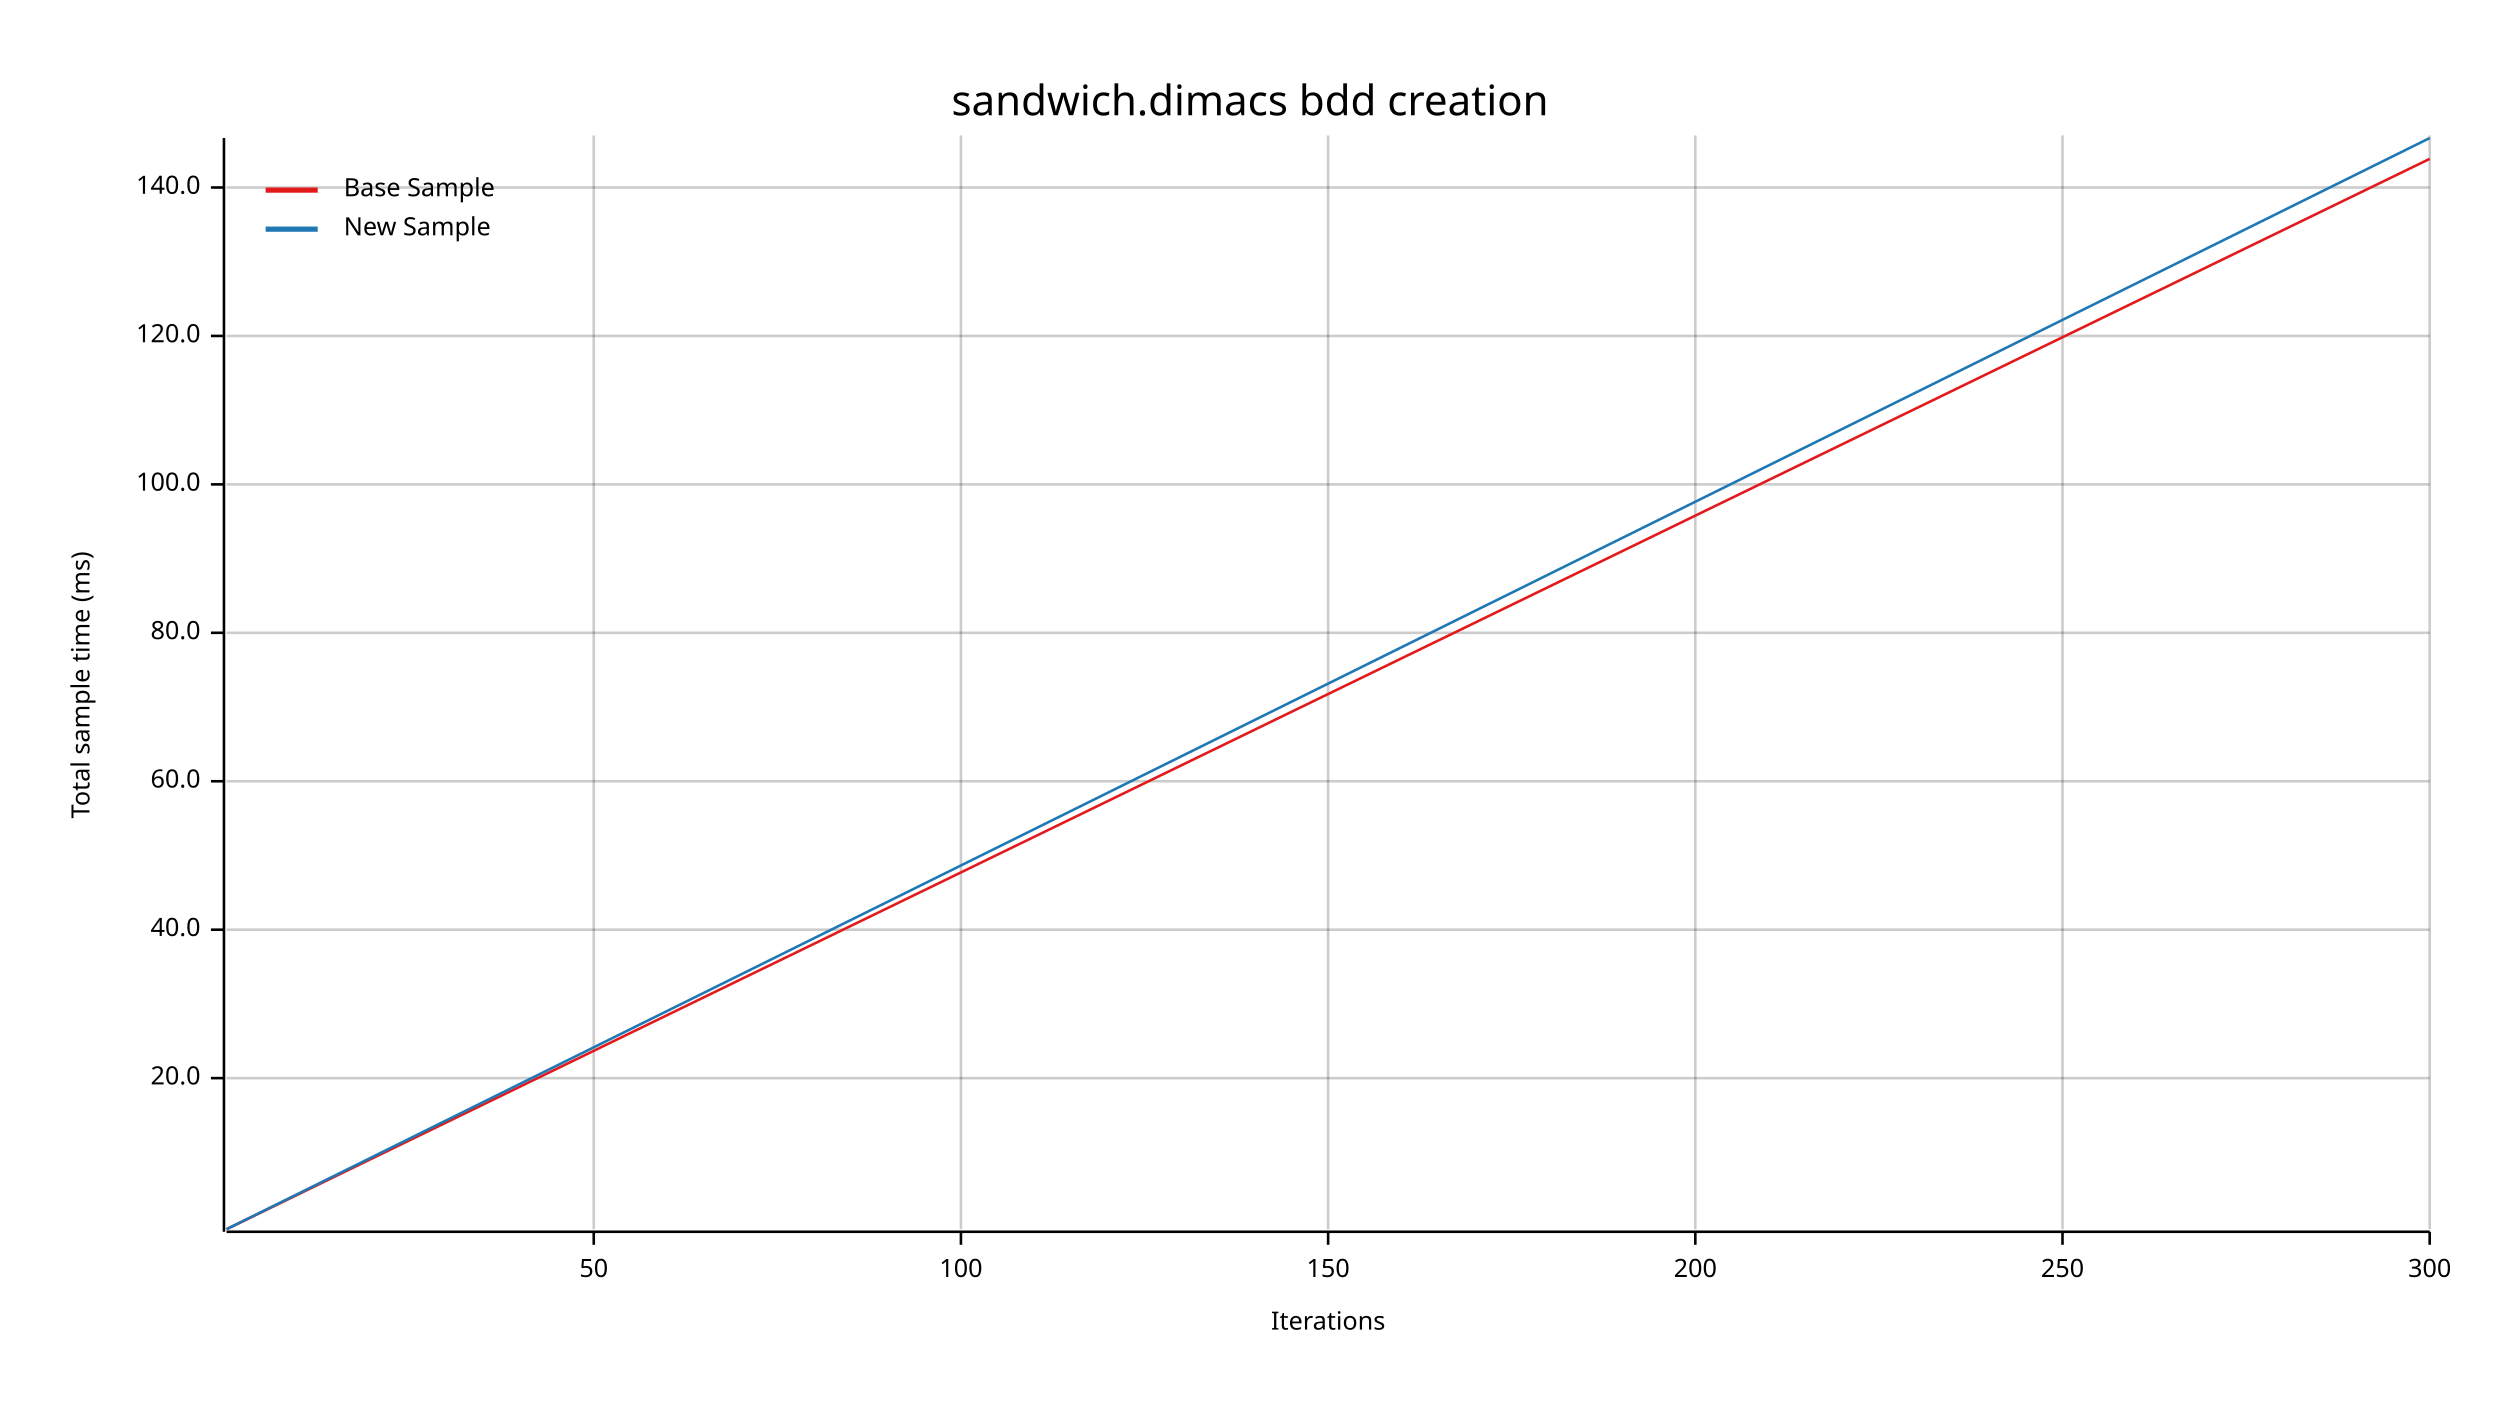
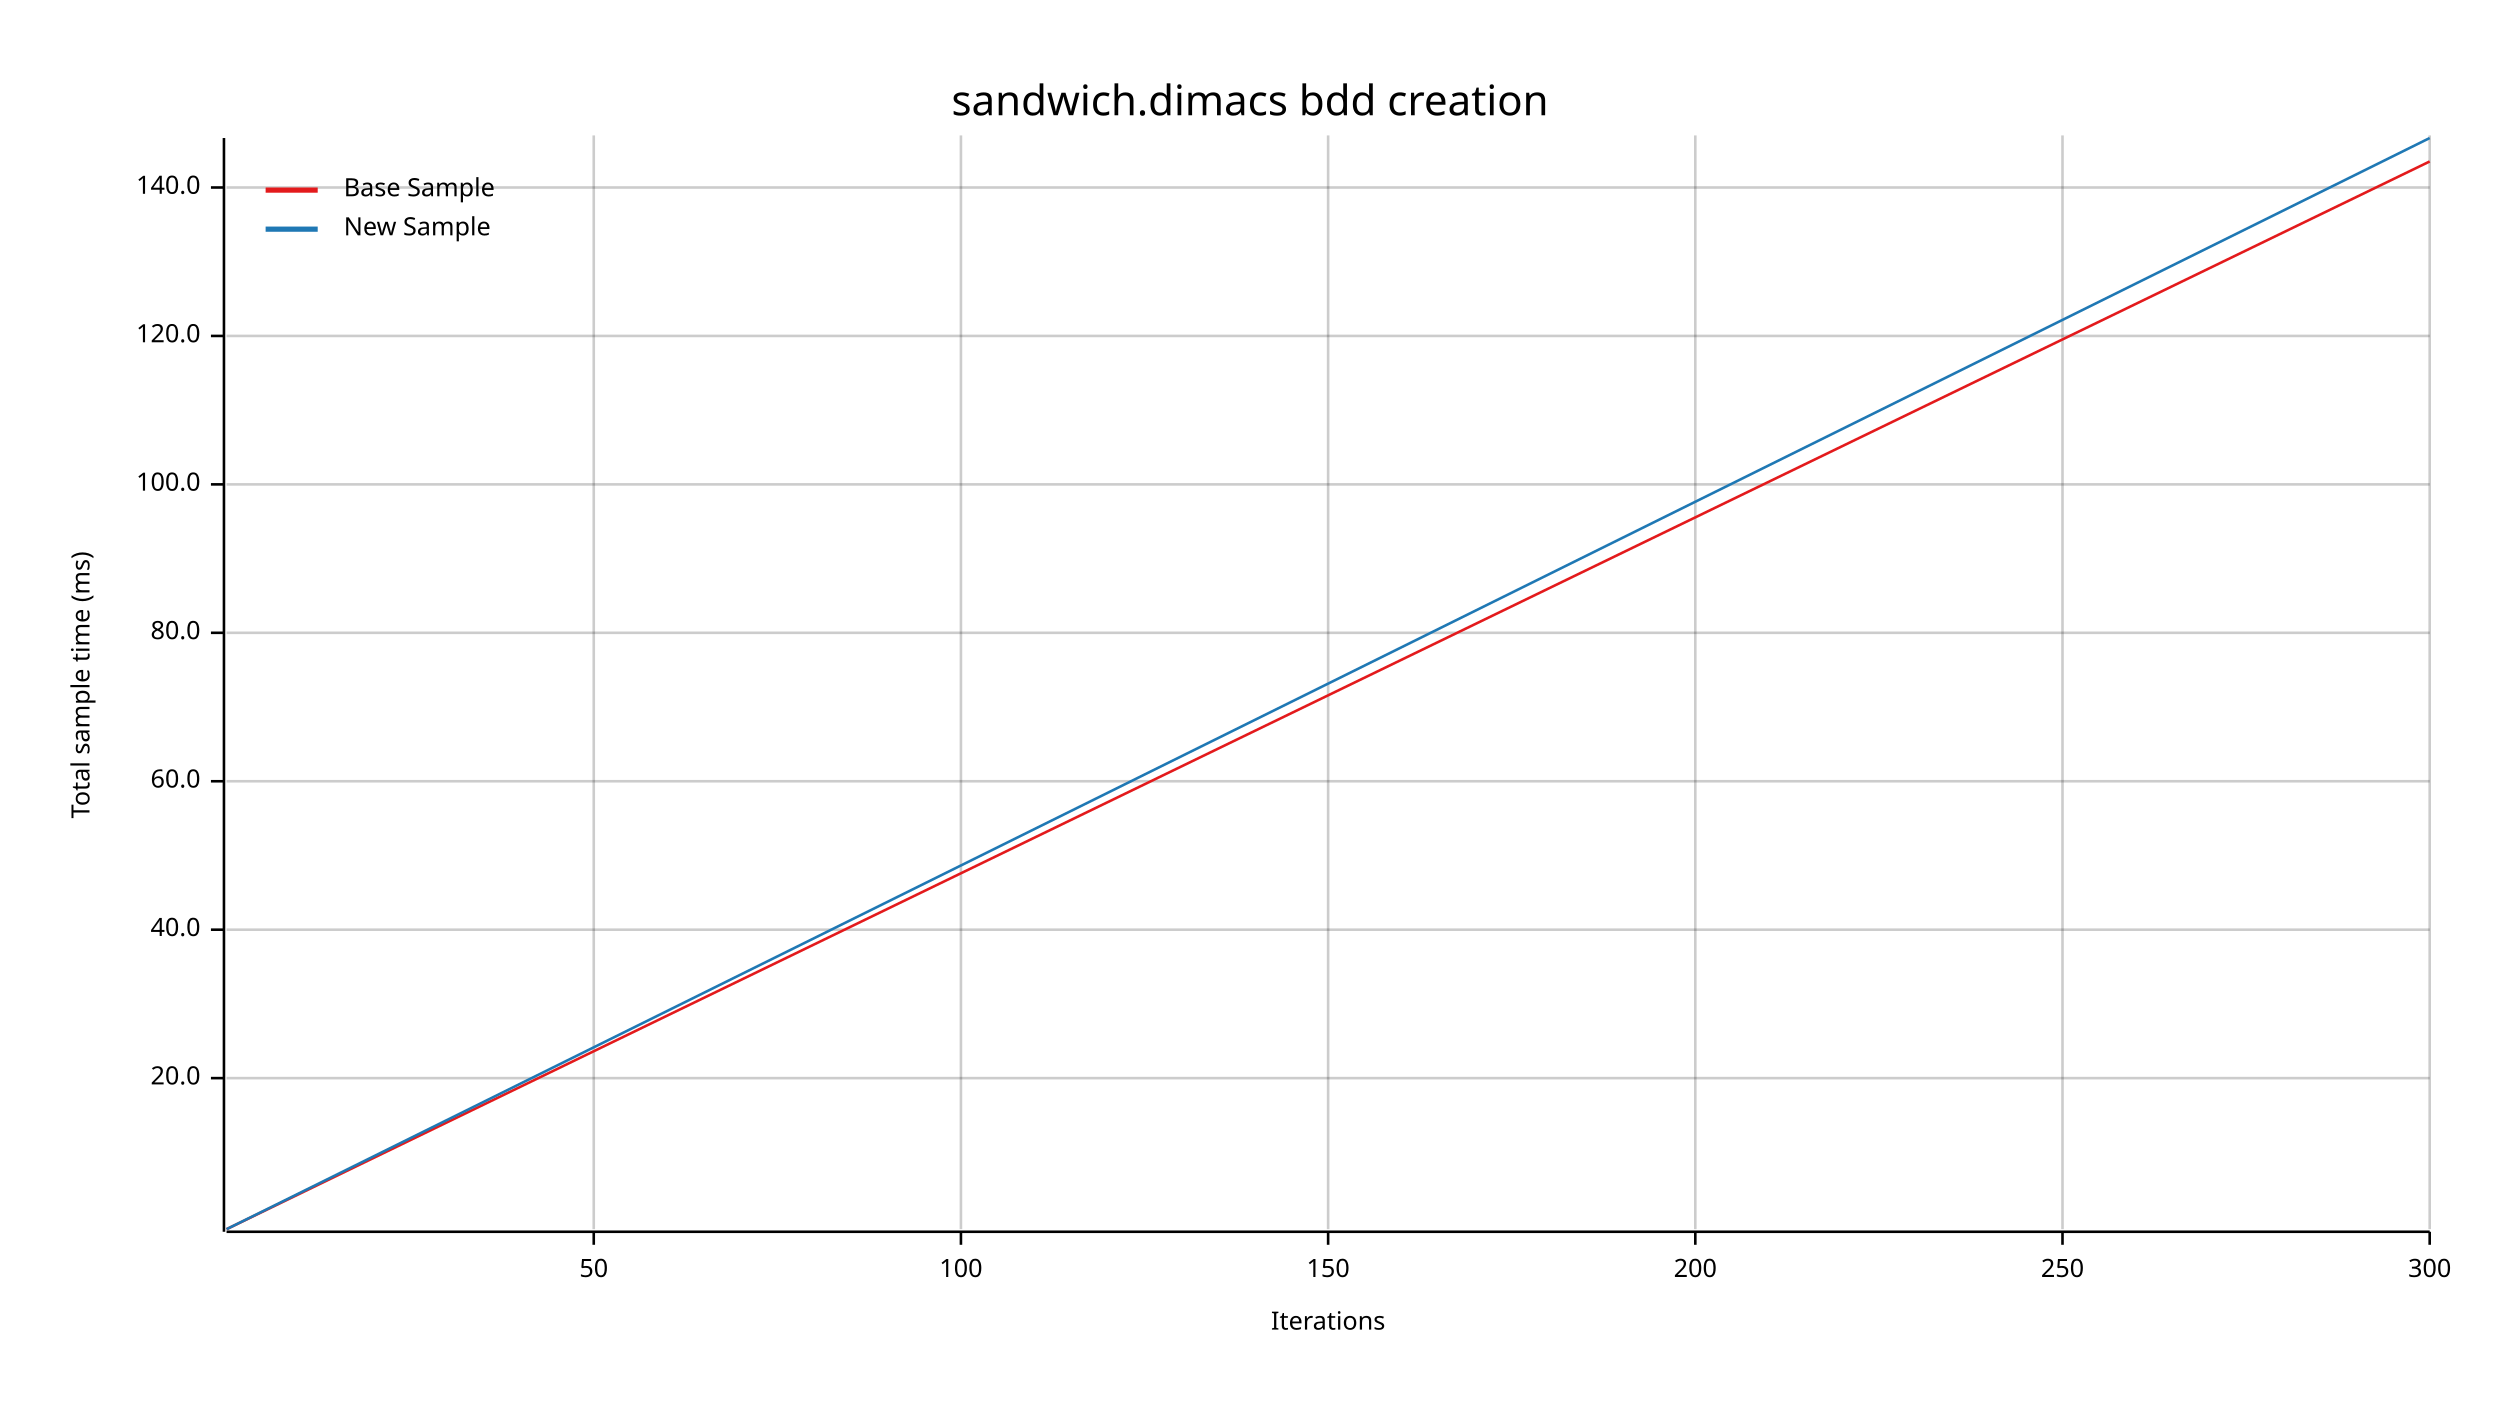
<svg xmlns="http://www.w3.org/2000/svg" width="960" height="540" viewBox="0 0 960 540">
  <text x="480" y="32" dy="0.76em" text-anchor="middle" font-family="sans-serif" font-size="16.129" opacity="1" fill="#000000">
sandwich.dimacs bdd creation
</text>
  <text x="27" y="263" dy="0.76em" text-anchor="middle" font-family="sans-serif" font-size="9.677" opacity="1" fill="#000000" transform="rotate(270, 27, 263)">
Total sample time (ms)
</text>
  <text x="510" y="513" dy="-0.5ex" text-anchor="middle" font-family="sans-serif" font-size="9.677" opacity="1" fill="#000000">
Iterations
</text>
  <line opacity="0.2" stroke="#000000" stroke-width="1" x1="228" y1="472" x2="228" y2="52" />
  <line opacity="0.2" stroke="#000000" stroke-width="1" x1="369" y1="472" x2="369" y2="52" />
  <line opacity="0.2" stroke="#000000" stroke-width="1" x1="510" y1="472" x2="510" y2="52" />
  <line opacity="0.2" stroke="#000000" stroke-width="1" x1="651" y1="472" x2="651" y2="52" />
  <line opacity="0.2" stroke="#000000" stroke-width="1" x1="792" y1="472" x2="792" y2="52" />
  <line opacity="0.2" stroke="#000000" stroke-width="1" x1="933" y1="472" x2="933" y2="52" />
  <line opacity="0.2" stroke="#000000" stroke-width="1" x1="87" y1="414" x2="933" y2="414" />
  <line opacity="0.2" stroke="#000000" stroke-width="1" x1="87" y1="357" x2="933" y2="357" />
  <line opacity="0.2" stroke="#000000" stroke-width="1" x1="87" y1="300" x2="933" y2="300" />
  <line opacity="0.2" stroke="#000000" stroke-width="1" x1="87" y1="243" x2="933" y2="243" />
  <line opacity="0.2" stroke="#000000" stroke-width="1" x1="87" y1="186" x2="933" y2="186" />
  <line opacity="0.2" stroke="#000000" stroke-width="1" x1="87" y1="129" x2="933" y2="129" />
  <line opacity="0.2" stroke="#000000" stroke-width="1" x1="87" y1="72" x2="933" y2="72" />
  <polyline fill="none" opacity="1" stroke="#000000" stroke-width="1" points="86,53 86,473 " />
  <text x="77" y="414" dy="0.5ex" text-anchor="end" font-family="sans-serif" font-size="9.677" opacity="1" fill="#000000">
20.0
</text>
  <polyline fill="none" opacity="1" stroke="#000000" stroke-width="1" points="81,414 86,414 " />
  <text x="77" y="357" dy="0.5ex" text-anchor="end" font-family="sans-serif" font-size="9.677" opacity="1" fill="#000000">
40.0
</text>
  <polyline fill="none" opacity="1" stroke="#000000" stroke-width="1" points="81,357 86,357 " />
  <text x="77" y="300" dy="0.5ex" text-anchor="end" font-family="sans-serif" font-size="9.677" opacity="1" fill="#000000">
60.0
</text>
  <polyline fill="none" opacity="1" stroke="#000000" stroke-width="1" points="81,300 86,300 " />
  <text x="77" y="243" dy="0.5ex" text-anchor="end" font-family="sans-serif" font-size="9.677" opacity="1" fill="#000000">
80.0
</text>
  <polyline fill="none" opacity="1" stroke="#000000" stroke-width="1" points="81,243 86,243 " />
  <text x="77" y="186" dy="0.5ex" text-anchor="end" font-family="sans-serif" font-size="9.677" opacity="1" fill="#000000">
100.0
</text>
  <polyline fill="none" opacity="1" stroke="#000000" stroke-width="1" points="81,186 86,186 " />
  <text x="77" y="129" dy="0.5ex" text-anchor="end" font-family="sans-serif" font-size="9.677" opacity="1" fill="#000000">
120.0
</text>
  <polyline fill="none" opacity="1" stroke="#000000" stroke-width="1" points="81,129 86,129 " />
  <text x="77" y="72" dy="0.5ex" text-anchor="end" font-family="sans-serif" font-size="9.677" opacity="1" fill="#000000">
140.0
</text>
  <polyline fill="none" opacity="1" stroke="#000000" stroke-width="1" points="81,72 86,72 " />
  <polyline fill="none" opacity="1" stroke="#000000" stroke-width="1" points="87,473 933,473 " />
  <text x="228" y="483" dy="0.76em" text-anchor="middle" font-family="sans-serif" font-size="9.677" opacity="1" fill="#000000">
50
</text>
  <polyline fill="none" opacity="1" stroke="#000000" stroke-width="1" points="228,473 228,478 " />
  <text x="369" y="483" dy="0.76em" text-anchor="middle" font-family="sans-serif" font-size="9.677" opacity="1" fill="#000000">
100
</text>
  <polyline fill="none" opacity="1" stroke="#000000" stroke-width="1" points="369,473 369,478 " />
  <text x="510" y="483" dy="0.76em" text-anchor="middle" font-family="sans-serif" font-size="9.677" opacity="1" fill="#000000">
150
</text>
  <polyline fill="none" opacity="1" stroke="#000000" stroke-width="1" points="510,473 510,478 " />
  <text x="651" y="483" dy="0.76em" text-anchor="middle" font-family="sans-serif" font-size="9.677" opacity="1" fill="#000000">
200
</text>
  <polyline fill="none" opacity="1" stroke="#000000" stroke-width="1" points="651,473 651,478 " />
  <text x="792" y="483" dy="0.76em" text-anchor="middle" font-family="sans-serif" font-size="9.677" opacity="1" fill="#000000">
250
</text>
  <polyline fill="none" opacity="1" stroke="#000000" stroke-width="1" points="792,473 792,478 " />
  <text x="933" y="483" dy="0.76em" text-anchor="middle" font-family="sans-serif" font-size="9.677" opacity="1" fill="#000000">
300
</text>
  <polyline fill="none" opacity="1" stroke="#000000" stroke-width="1" points="933,473 933,478 " />
-   <polyline fill="none" opacity="1" stroke="#E31A1C" stroke-width="1" points="87,472 933,61 " />
-   <polygon opacity="0.25" fill="#E31A1C" points="87,472 933,61 933,61 " />
+   <polyline fill="none" opacity="1" stroke="#E31A1C" stroke-width="1" points="87,472 933,62 " />
+   <polygon opacity="0.25" fill="#E31A1C" points="87,472 933,62 933,62 " />
  <polyline fill="none" opacity="1" stroke="#1F78B4" stroke-width="1" points="87,472 933,53 " />
  <polygon opacity="0.25" fill="#1F78B4" points="87,472 933,53 933,53 " />
  <text x="132" y="68" dy="0.76em" text-anchor="start" font-family="sans-serif" font-size="9.677" opacity="1" fill="#000000">
Base Sample
</text>
  <text x="132" y="83" dy="0.76em" text-anchor="start" font-family="sans-serif" font-size="9.677" opacity="1" fill="#000000">
New Sample
</text>
  <polyline fill="none" opacity="1" stroke="#E31A1C" stroke-width="2" points="102,73 122,73 " />
  <polyline fill="none" opacity="1" stroke="#1F78B4" stroke-width="2" points="102,88 122,88 " />
</svg>
